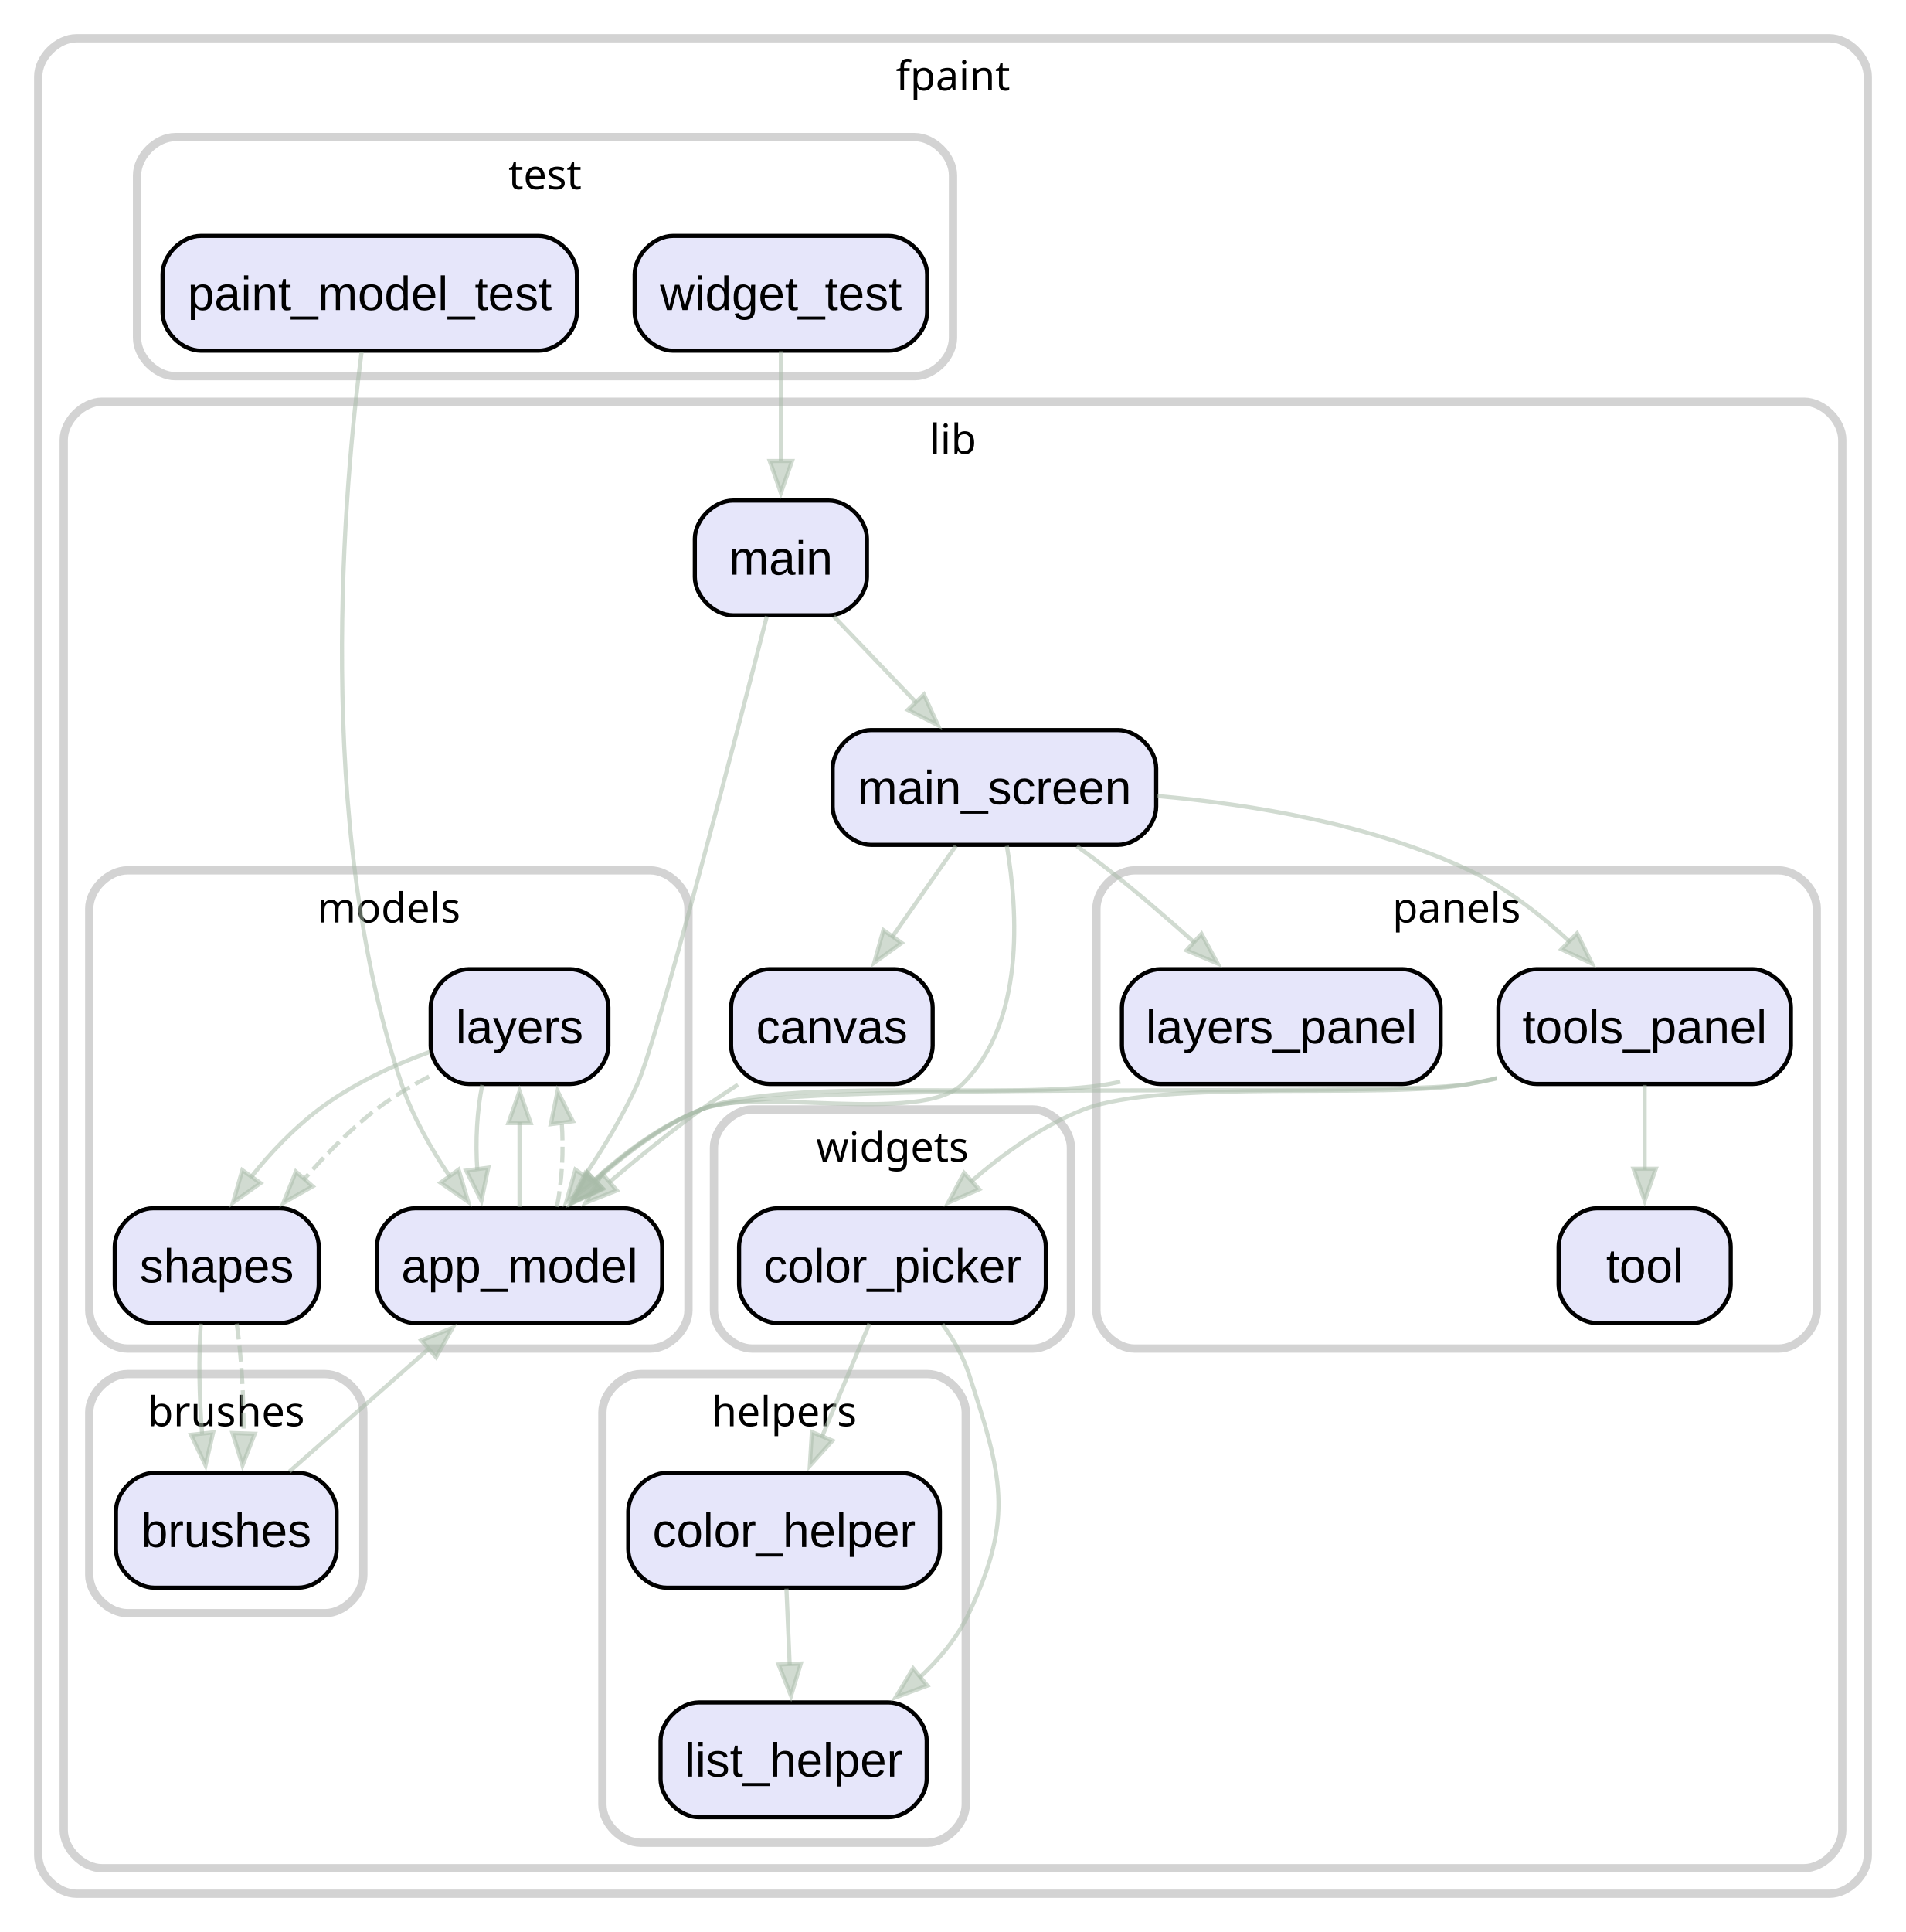
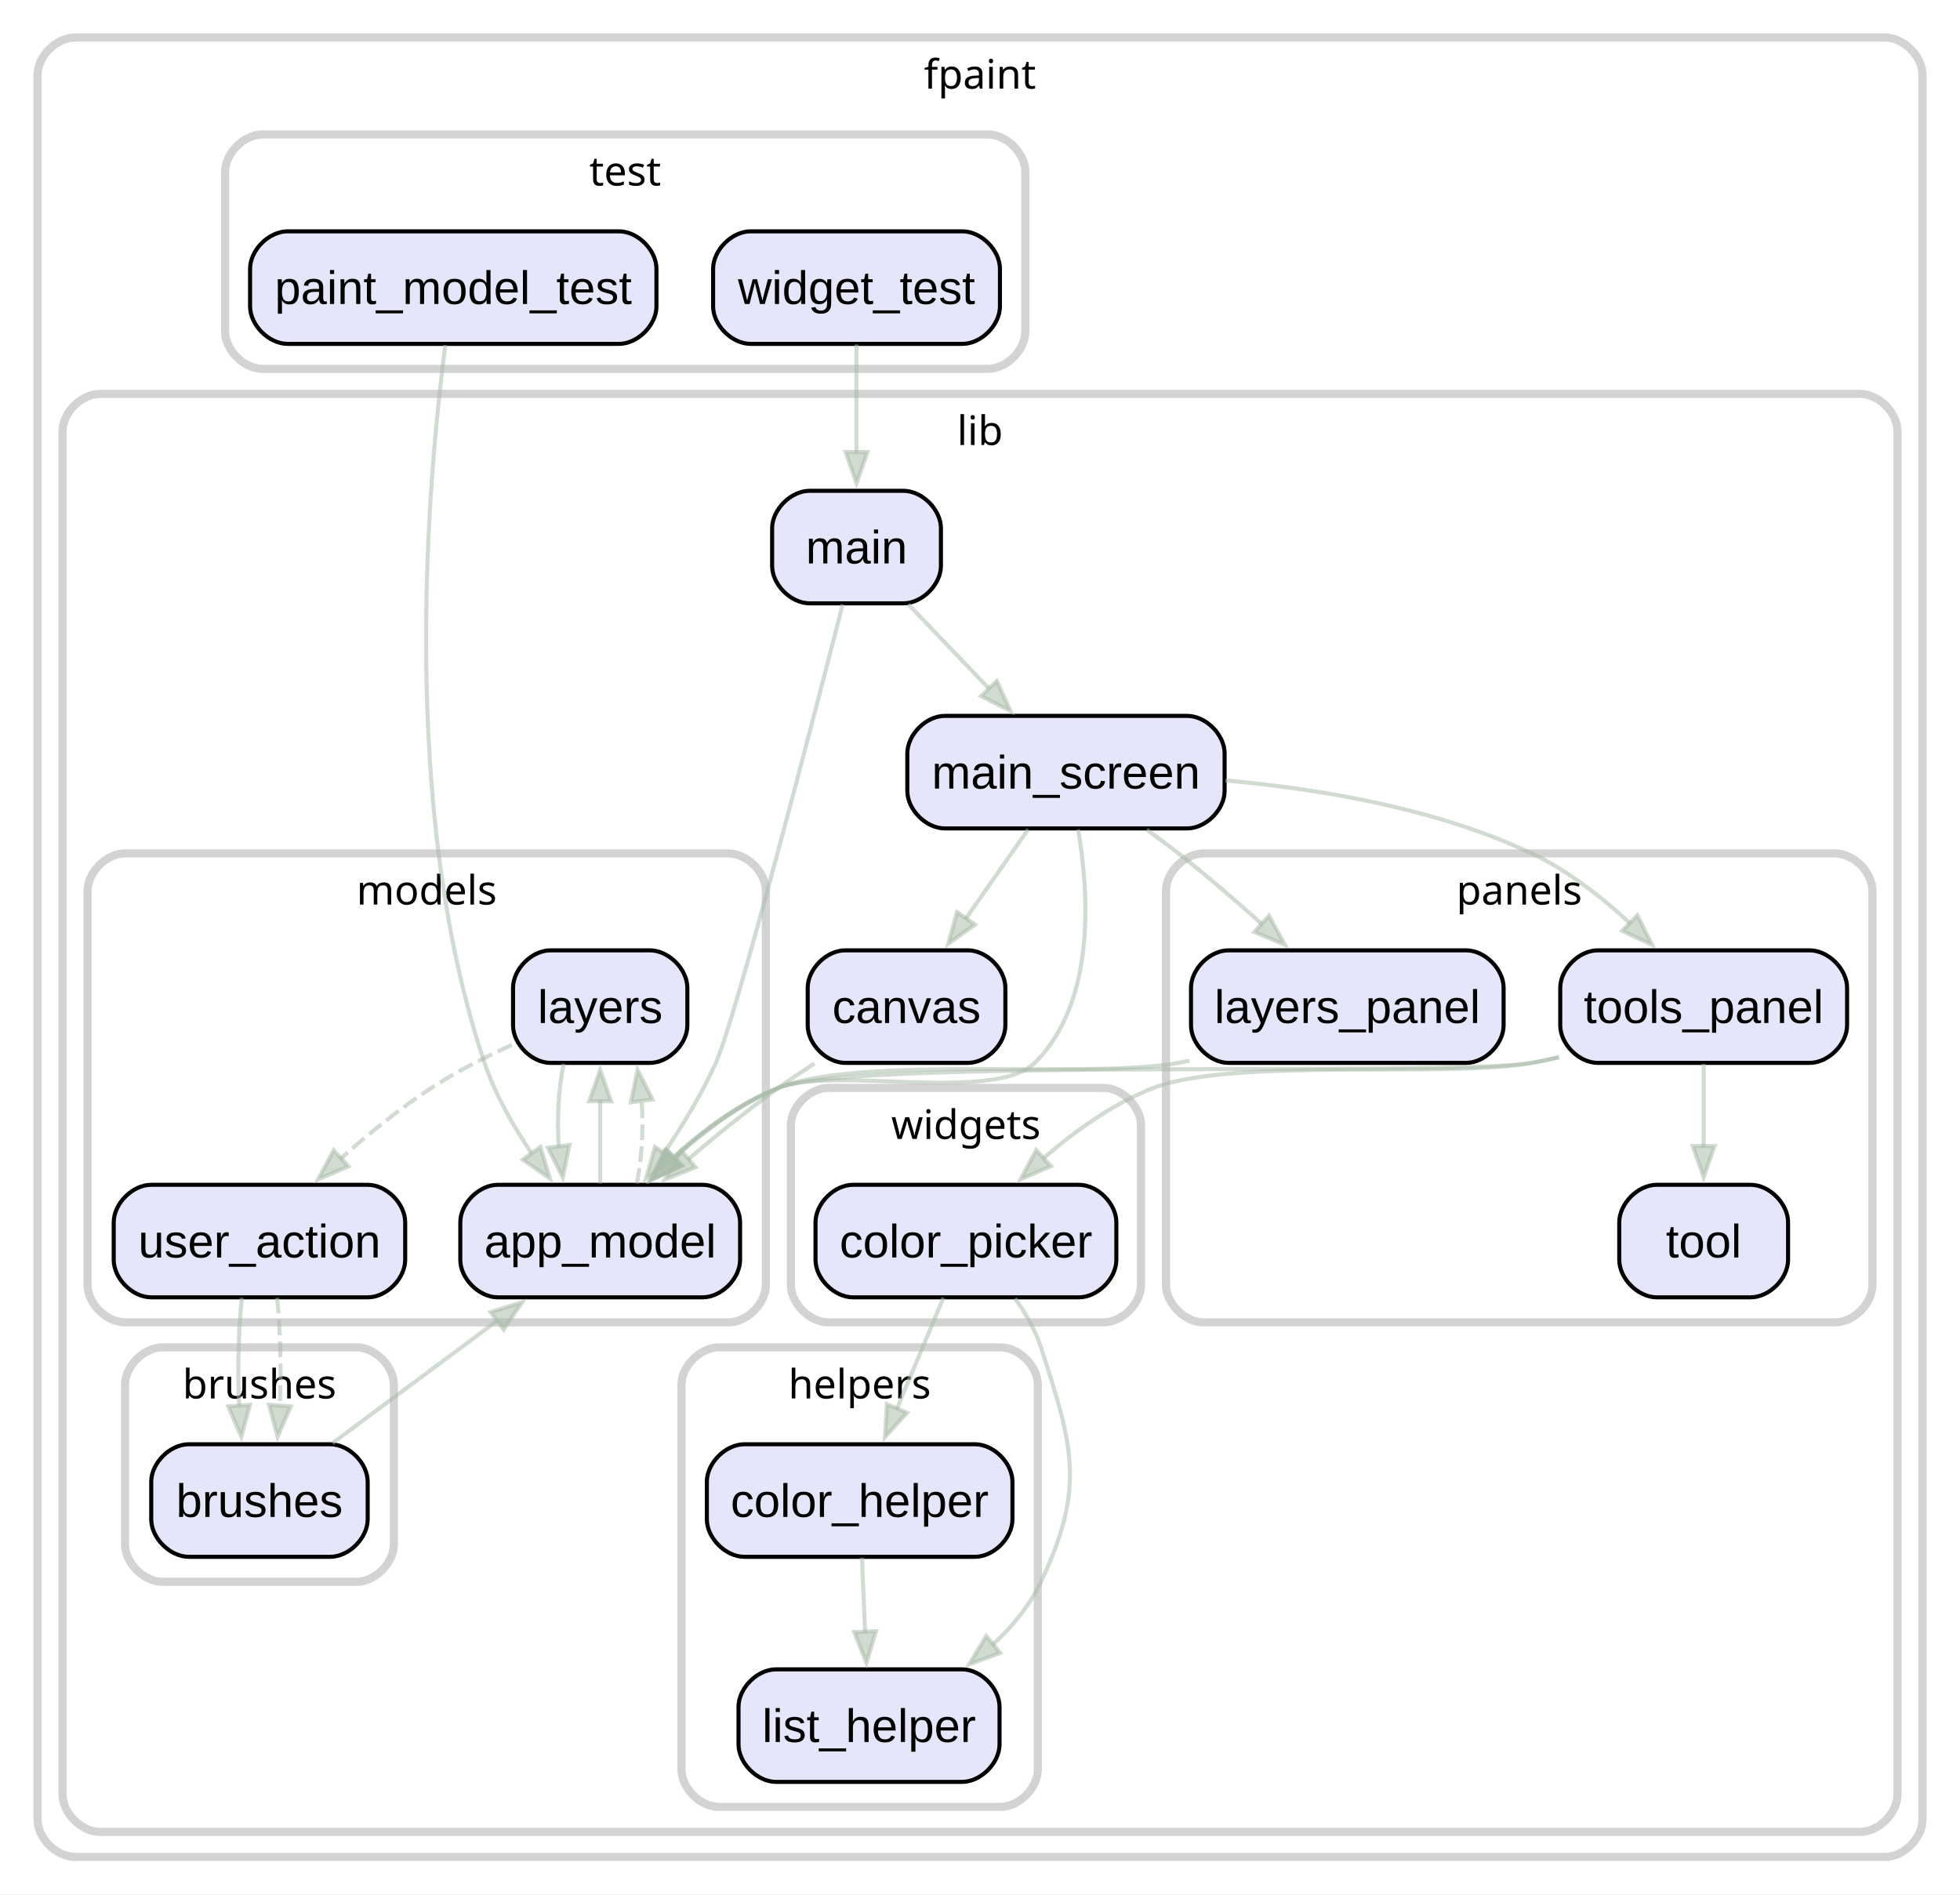
- <svg xmlns="http://www.w3.org/2000/svg" width="598pt" height="606pt" viewBox="0.00 0.00 598.00 606.00">
+ <svg xmlns="http://www.w3.org/2000/svg" width="627pt" height="606pt" viewBox="0.00 0.00 627.00 606.00">
  <g id="graph0" class="graph" transform="scale(1 1) rotate(0) translate(4 602)">
-     <polygon fill="white" stroke="none" points="-4,4 -4,-602 594,-602 594,4 -4,4" />
+     <polygon fill="white" stroke="none" points="-4,4 -4,-602 623,-602 623,4 -4,4" />
    <g id="clust1" class="cluster">
-       <path fill="none" stroke="lightgray" stroke-width="2.6" d="M20,-8C20,-8 570,-8 570,-8 576,-8 582,-14 582,-20 582,-20 582,-578 582,-578 582,-584 576,-590 570,-590 570,-590 20,-590 20,-590 14,-590 8,-584 8,-578 8,-578 8,-20 8,-20 8,-14 14,-8 20,-8" />
-       <text text-anchor="middle" x="295" y="-573.65" font-family="Arial Black" font-size="13.00">fpaint</text>
+       <path fill="none" stroke="lightgray" stroke-width="2.6" d="M20,-8C20,-8 599,-8 599,-8 605,-8 611,-14 611,-20 611,-20 611,-578 611,-578 611,-584 605,-590 599,-590 599,-590 20,-590 20,-590 14,-590 8,-584 8,-578 8,-578 8,-20 8,-20 8,-14 14,-8 20,-8" />
+       <text text-anchor="middle" x="309.5" y="-573.65" font-family="Arial Black" font-size="13.00">fpaint</text>
    </g>
    <g id="clust2" class="cluster">
-       <path fill="none" stroke="lightgray" stroke-width="2.6" d="M51,-484C51,-484 283,-484 283,-484 289,-484 295,-490 295,-496 295,-496 295,-547 295,-547 295,-553 289,-559 283,-559 283,-559 51,-559 51,-559 45,-559 39,-553 39,-547 39,-547 39,-496 39,-496 39,-490 45,-484 51,-484" />
-       <text text-anchor="middle" x="167" y="-542.65" font-family="Arial Black" font-size="13.00">test</text>
+       <path fill="none" stroke="lightgray" stroke-width="2.6" d="M80,-484C80,-484 312,-484 312,-484 318,-484 324,-490 324,-496 324,-496 324,-547 324,-547 324,-553 318,-559 312,-559 312,-559 80,-559 80,-559 74,-559 68,-553 68,-547 68,-547 68,-496 68,-496 68,-490 74,-484 80,-484" />
+       <text text-anchor="middle" x="196" y="-542.65" font-family="Arial Black" font-size="13.00">test</text>
    </g>
    <g id="clust3" class="cluster">
-       <path fill="none" stroke="lightgray" stroke-width="2.6" d="M28,-16C28,-16 562,-16 562,-16 568,-16 574,-22 574,-28 574,-28 574,-464 574,-464 574,-470 568,-476 562,-476 562,-476 28,-476 28,-476 22,-476 16,-470 16,-464 16,-464 16,-28 16,-28 16,-22 22,-16 28,-16" />
-       <text text-anchor="middle" x="295" y="-459.65" font-family="Arial Black" font-size="13.00">lib</text>
+       <path fill="none" stroke="lightgray" stroke-width="2.6" d="M28,-16C28,-16 591,-16 591,-16 597,-16 603,-22 603,-28 603,-28 603,-464 603,-464 603,-470 597,-476 591,-476 591,-476 28,-476 28,-476 22,-476 16,-470 16,-464 16,-464 16,-28 16,-28 16,-22 22,-16 28,-16" />
+       <text text-anchor="middle" x="309.5" y="-459.65" font-family="Arial Black" font-size="13.00">lib</text>
    </g>
    <g id="clust4" class="cluster">
-       <path fill="none" stroke="lightgray" stroke-width="2.6" d="M36,-96C36,-96 98,-96 98,-96 104,-96 110,-102 110,-108 110,-108 110,-159 110,-159 110,-165 104,-171 98,-171 98,-171 36,-171 36,-171 30,-171 24,-165 24,-159 24,-159 24,-108 24,-108 24,-102 30,-96 36,-96" />
-       <text text-anchor="middle" x="67" y="-154.65" font-family="Arial Black" font-size="13.00">brushes</text>
+       <path fill="none" stroke="lightgray" stroke-width="2.6" d="M48,-96C48,-96 110,-96 110,-96 116,-96 122,-102 122,-108 122,-108 122,-159 122,-159 122,-165 116,-171 110,-171 110,-171 48,-171 48,-171 42,-171 36,-165 36,-159 36,-159 36,-108 36,-108 36,-102 42,-96 48,-96" />
+       <text text-anchor="middle" x="79" y="-154.65" font-family="Arial Black" font-size="13.00">brushes</text>
    </g>
    <g id="clust5" class="cluster">
-       <path fill="none" stroke="lightgray" stroke-width="2.6" d="M352,-179C352,-179 554,-179 554,-179 560,-179 566,-185 566,-191 566,-191 566,-317 566,-317 566,-323 560,-329 554,-329 554,-329 352,-329 352,-329 346,-329 340,-323 340,-317 340,-317 340,-191 340,-191 340,-185 346,-179 352,-179" />
-       <text text-anchor="middle" x="453" y="-312.65" font-family="Arial Black" font-size="13.00">panels</text>
+       <path fill="none" stroke="lightgray" stroke-width="2.6" d="M381,-179C381,-179 583,-179 583,-179 589,-179 595,-185 595,-191 595,-191 595,-317 595,-317 595,-323 589,-329 583,-329 583,-329 381,-329 381,-329 375,-329 369,-323 369,-317 369,-317 369,-191 369,-191 369,-185 375,-179 381,-179" />
+       <text text-anchor="middle" x="482" y="-312.65" font-family="Arial Black" font-size="13.00">panels</text>
    </g>
    <g id="clust6" class="cluster">
-       <path fill="none" stroke="lightgray" stroke-width="2.6" d="M36,-179C36,-179 200,-179 200,-179 206,-179 212,-185 212,-191 212,-191 212,-317 212,-317 212,-323 206,-329 200,-329 200,-329 36,-329 36,-329 30,-329 24,-323 24,-317 24,-317 24,-191 24,-191 24,-185 30,-179 36,-179" />
-       <text text-anchor="middle" x="118" y="-312.65" font-family="Arial Black" font-size="13.00">models</text>
+       <path fill="none" stroke="lightgray" stroke-width="2.6" d="M36,-179C36,-179 229,-179 229,-179 235,-179 241,-185 241,-191 241,-191 241,-317 241,-317 241,-323 235,-329 229,-329 229,-329 36,-329 36,-329 30,-329 24,-323 24,-317 24,-317 24,-191 24,-191 24,-185 30,-179 36,-179" />
+       <text text-anchor="middle" x="132.5" y="-312.65" font-family="Arial Black" font-size="13.00">models</text>
    </g>
    <g id="clust7" class="cluster">
-       <path fill="none" stroke="lightgray" stroke-width="2.6" d="M197,-24C197,-24 287,-24 287,-24 293,-24 299,-30 299,-36 299,-36 299,-159 299,-159 299,-165 293,-171 287,-171 287,-171 197,-171 197,-171 191,-171 185,-165 185,-159 185,-159 185,-36 185,-36 185,-30 191,-24 197,-24" />
-       <text text-anchor="middle" x="242" y="-154.65" font-family="Arial Black" font-size="13.00">helpers</text>
+       <path fill="none" stroke="lightgray" stroke-width="2.6" d="M226,-24C226,-24 316,-24 316,-24 322,-24 328,-30 328,-36 328,-36 328,-159 328,-159 328,-165 322,-171 316,-171 316,-171 226,-171 226,-171 220,-171 214,-165 214,-159 214,-159 214,-36 214,-36 214,-30 220,-24 226,-24" />
+       <text text-anchor="middle" x="271" y="-154.65" font-family="Arial Black" font-size="13.00">helpers</text>
    </g>
    <g id="clust8" class="cluster">
-       <path fill="none" stroke="lightgray" stroke-width="2.6" d="M232,-179C232,-179 320,-179 320,-179 326,-179 332,-185 332,-191 332,-191 332,-242 332,-242 332,-248 326,-254 320,-254 320,-254 232,-254 232,-254 226,-254 220,-248 220,-242 220,-242 220,-191 220,-191 220,-185 226,-179 232,-179" />
-       <text text-anchor="middle" x="276" y="-237.65" font-family="Arial Black" font-size="13.00">widgets</text>
+       <path fill="none" stroke="lightgray" stroke-width="2.6" d="M261,-179C261,-179 349,-179 349,-179 355,-179 361,-185 361,-191 361,-191 361,-242 361,-242 361,-248 355,-254 349,-254 349,-254 261,-254 261,-254 255,-254 249,-248 249,-242 249,-242 249,-191 249,-191 249,-185 255,-179 261,-179" />
+       <text text-anchor="middle" x="305" y="-237.65" font-family="Arial Black" font-size="13.00">widgets</text>
    </g>
    <g id="node1" class="node">
-       <path fill="Lavender" stroke="black" stroke-width="1.3" d="M165,-528C165,-528 59,-528 59,-528 53,-528 47,-522 47,-516 47,-516 47,-504 47,-504 47,-498 53,-492 59,-492 59,-492 165,-492 165,-492 171,-492 177,-498 177,-504 177,-504 177,-516 177,-516 177,-522 171,-528 165,-528" />
-       <text text-anchor="middle" x="112" y="-504.75" font-family="Arial" font-size="15.00">paint_model_test</text>
+       <path fill="Lavender" stroke="black" stroke-width="1.3" d="M194,-528C194,-528 88,-528 88,-528 82,-528 76,-522 76,-516 76,-516 76,-504 76,-504 76,-498 82,-492 88,-492 88,-492 194,-492 194,-492 200,-492 206,-498 206,-504 206,-504 206,-516 206,-516 206,-522 200,-528 194,-528" />
+       <text text-anchor="middle" x="141" y="-504.75" font-family="Arial" font-size="15.00">paint_model_test</text>
    </g>
    <g id="node9" class="node">
-       <path fill="Lavender" stroke="black" stroke-width="1.3" d="M191.75,-223C191.75,-223 126.25,-223 126.25,-223 120.25,-223 114.25,-217 114.25,-211 114.25,-211 114.25,-199 114.25,-199 114.25,-193 120.25,-187 126.25,-187 126.25,-187 191.75,-187 191.75,-187 197.75,-187 203.75,-193 203.75,-199 203.75,-199 203.75,-211 203.75,-211 203.75,-217 197.75,-223 191.75,-223" />
-       <text text-anchor="middle" x="159" y="-199.75" font-family="Arial" font-size="15.00">app_model</text>
+       <path fill="Lavender" stroke="black" stroke-width="1.3" d="M220.75,-223C220.75,-223 155.25,-223 155.25,-223 149.25,-223 143.25,-217 143.25,-211 143.25,-211 143.25,-199 143.25,-199 143.25,-193 149.25,-187 155.25,-187 155.25,-187 220.75,-187 220.75,-187 226.75,-187 232.75,-193 232.75,-199 232.75,-199 232.75,-211 232.75,-211 232.75,-217 226.75,-223 220.75,-223" />
+       <text text-anchor="middle" x="188" y="-199.75" font-family="Arial" font-size="15.00">app_model</text>
    </g>
    <g id="edge1" class="edge">
-       <path fill="none" stroke="#aabbaa" stroke-width="1.3" stroke-opacity="0.533" d="M109.45,-491.63C104.09,-450.44 94.3,-344.15 122,-262 125.43,-251.84 131.17,-241.75 137.12,-232.99" />
-       <polygon fill="#aabbaa" fill-opacity="0.533" stroke="#aabbaa" stroke-width="1.3" stroke-opacity="0.533" points="139.88,-235.14 142.92,-224.99 134.22,-231.03 139.88,-235.14" />
+       <path fill="none" stroke="#aabbaa" stroke-width="1.3" stroke-opacity="0.533" d="M138.45,-491.63C133.09,-450.44 123.3,-344.15 151,-262 154.43,-251.84 160.17,-241.75 166.12,-232.99" />
+       <polygon fill="#aabbaa" fill-opacity="0.533" stroke="#aabbaa" stroke-width="1.3" stroke-opacity="0.533" points="168.88,-235.14 171.92,-224.99 163.22,-231.03 168.88,-235.14" />
    </g>
    <g id="node2" class="node">
-       <path fill="Lavender" stroke="black" stroke-width="1.3" d="M274.88,-528C274.88,-528 207.12,-528 207.12,-528 201.12,-528 195.12,-522 195.12,-516 195.12,-516 195.12,-504 195.12,-504 195.12,-498 201.12,-492 207.12,-492 207.12,-492 274.88,-492 274.88,-492 280.88,-492 286.88,-498 286.88,-504 286.88,-504 286.88,-516 286.88,-516 286.88,-522 280.88,-528 274.88,-528" />
-       <text text-anchor="middle" x="241" y="-504.75" font-family="Arial" font-size="15.00">widget_test</text>
+       <path fill="Lavender" stroke="black" stroke-width="1.3" d="M303.88,-528C303.88,-528 236.12,-528 236.12,-528 230.12,-528 224.12,-522 224.12,-516 224.12,-516 224.12,-504 224.12,-504 224.12,-498 230.12,-492 236.12,-492 236.12,-492 303.88,-492 303.88,-492 309.88,-492 315.88,-498 315.88,-504 315.88,-504 315.88,-516 315.88,-516 315.88,-522 309.88,-528 303.88,-528" />
+       <text text-anchor="middle" x="270" y="-504.75" font-family="Arial" font-size="15.00">widget_test</text>
    </g>
    <g id="node10" class="node">
-       <path fill="Lavender" stroke="black" stroke-width="1.3" d="M256,-445C256,-445 226,-445 226,-445 220,-445 214,-439 214,-433 214,-433 214,-421 214,-421 214,-415 220,-409 226,-409 226,-409 256,-409 256,-409 262,-409 268,-415 268,-421 268,-421 268,-433 268,-433 268,-439 262,-445 256,-445" />
-       <text text-anchor="middle" x="241" y="-421.75" font-family="Arial" font-size="15.00">main</text>
+       <path fill="Lavender" stroke="black" stroke-width="1.3" d="M285,-445C285,-445 255,-445 255,-445 249,-445 243,-439 243,-433 243,-433 243,-421 243,-421 243,-415 249,-409 255,-409 255,-409 285,-409 285,-409 291,-409 297,-415 297,-421 297,-421 297,-433 297,-433 297,-439 291,-445 285,-445" />
+       <text text-anchor="middle" x="270" y="-421.75" font-family="Arial" font-size="15.00">main</text>
    </g>
    <g id="edge2" class="edge">
-       <path fill="none" stroke="#aabbaa" stroke-width="1.3" stroke-opacity="0.533" d="M241,-491.82C241,-481.8 241,-468.88 241,-457.29" />
-       <polygon fill="#aabbaa" fill-opacity="0.533" stroke="#aabbaa" stroke-width="1.3" stroke-opacity="0.533" points="244.5,-457.4 241,-447.4 237.5,-457.4 244.5,-457.4" />
+       <path fill="none" stroke="#aabbaa" stroke-width="1.3" stroke-opacity="0.533" d="M270,-491.82C270,-481.8 270,-468.88 270,-457.29" />
+       <polygon fill="#aabbaa" fill-opacity="0.533" stroke="#aabbaa" stroke-width="1.3" stroke-opacity="0.533" points="273.5,-457.4 270,-447.4 266.5,-457.4 273.5,-457.4" />
    </g>
    <g id="node3" class="node">
-       <path fill="Lavender" stroke="black" stroke-width="1.3" d="M89.62,-140C89.62,-140 44.38,-140 44.38,-140 38.38,-140 32.38,-134 32.38,-128 32.38,-128 32.38,-116 32.38,-116 32.38,-110 38.38,-104 44.38,-104 44.38,-104 89.62,-104 89.62,-104 95.62,-104 101.62,-110 101.62,-116 101.62,-116 101.62,-128 101.62,-128 101.62,-134 95.62,-140 89.62,-140" />
-       <text text-anchor="middle" x="67" y="-116.75" font-family="Arial" font-size="15.00">brushes</text>
+       <path fill="Lavender" stroke="black" stroke-width="1.3" d="M101.62,-140C101.62,-140 56.38,-140 56.38,-140 50.38,-140 44.38,-134 44.38,-128 44.38,-128 44.38,-116 44.38,-116 44.38,-110 50.38,-104 56.38,-104 56.38,-104 101.62,-104 101.62,-104 107.62,-104 113.62,-110 113.62,-116 113.62,-116 113.62,-128 113.62,-128 113.62,-134 107.62,-140 101.62,-140" />
+       <text text-anchor="middle" x="79" y="-116.75" font-family="Arial" font-size="15.00">brushes</text>
    </g>
    <g id="edge3" class="edge">
-       <path fill="none" stroke="#aabbaa" stroke-width="1.3" stroke-opacity="0.533" d="M86.8,-140.43C99.58,-151.69 116.41,-166.51 130.61,-179" />
-       <polygon fill="#aabbaa" fill-opacity="0.533" stroke="#aabbaa" stroke-width="1.3" stroke-opacity="0.533" points="128.19,-181.54 138.01,-185.52 132.82,-176.29 128.19,-181.54" />
+       <path fill="none" stroke="#aabbaa" stroke-width="1.3" stroke-opacity="0.533" d="M102.34,-140.35C117.71,-151.77 138.05,-166.88 155.05,-179.52" />
+       <polygon fill="#aabbaa" fill-opacity="0.533" stroke="#aabbaa" stroke-width="1.3" stroke-opacity="0.533" points="152.92,-182.29 163.04,-185.45 157.1,-176.68 152.92,-182.29" />
    </g>
    <g id="node4" class="node">
-       <path fill="Lavender" stroke="black" stroke-width="1.3" d="M545.88,-298C545.88,-298 478.12,-298 478.12,-298 472.12,-298 466.12,-292 466.12,-286 466.12,-286 466.12,-274 466.12,-274 466.12,-268 472.12,-262 478.12,-262 478.12,-262 545.88,-262 545.88,-262 551.88,-262 557.88,-268 557.88,-274 557.88,-274 557.88,-286 557.88,-286 557.88,-292 551.88,-298 545.88,-298" />
-       <text text-anchor="middle" x="512" y="-274.75" font-family="Arial" font-size="15.00">tools_panel</text>
+       <path fill="Lavender" stroke="black" stroke-width="1.3" d="M574.88,-298C574.88,-298 507.12,-298 507.12,-298 501.12,-298 495.12,-292 495.12,-286 495.12,-286 495.12,-274 495.12,-274 495.12,-268 501.12,-262 507.12,-262 507.12,-262 574.88,-262 574.88,-262 580.88,-262 586.88,-268 586.88,-274 586.88,-274 586.88,-286 586.88,-286 586.88,-292 580.88,-298 574.88,-298" />
+       <text text-anchor="middle" x="541" y="-274.75" font-family="Arial" font-size="15.00">tools_panel</text>
    </g>
    <g id="node6" class="node">
-       <path fill="Lavender" stroke="black" stroke-width="1.3" d="M527,-223C527,-223 497,-223 497,-223 491,-223 485,-217 485,-211 485,-211 485,-199 485,-199 485,-193 491,-187 497,-187 497,-187 527,-187 527,-187 533,-187 539,-193 539,-199 539,-199 539,-211 539,-211 539,-217 533,-223 527,-223" />
-       <text text-anchor="middle" x="512" y="-199.75" font-family="Arial" font-size="15.00">tool</text>
+       <path fill="Lavender" stroke="black" stroke-width="1.3" d="M556,-223C556,-223 526,-223 526,-223 520,-223 514,-217 514,-211 514,-211 514,-199 514,-199 514,-193 520,-187 526,-187 526,-187 556,-187 556,-187 562,-187 568,-193 568,-199 568,-199 568,-211 568,-211 568,-217 562,-223 556,-223" />
+       <text text-anchor="middle" x="541" y="-199.75" font-family="Arial" font-size="15.00">tool</text>
    </g>
    <g id="edge5" class="edge">
-       <path fill="none" stroke="#aabbaa" stroke-width="1.3" stroke-opacity="0.533" d="M512,-261.7C512,-253.76 512,-244.12 512,-235.11" />
-       <polygon fill="#aabbaa" fill-opacity="0.533" stroke="#aabbaa" stroke-width="1.3" stroke-opacity="0.533" points="515.5,-235.4 512,-225.4 508.5,-235.4 515.5,-235.4" />
+       <path fill="none" stroke="#aabbaa" stroke-width="1.3" stroke-opacity="0.533" d="M541,-261.7C541,-253.76 541,-244.12 541,-235.11" />
+       <polygon fill="#aabbaa" fill-opacity="0.533" stroke="#aabbaa" stroke-width="1.3" stroke-opacity="0.533" points="544.5,-235.4 541,-225.4 537.5,-235.4 544.5,-235.4" />
    </g>
    <g id="edge4" class="edge">
-       <path fill="none" stroke="#aabbaa" stroke-width="1.3" stroke-opacity="0.533" d="M465.7,-263.74C462.77,-263.07 459.86,-262.48 457,-262 430.58,-257.56 241.01,-263.6 216,-254 203.37,-249.15 191.55,-240.25 181.98,-231.42" />
-       <polygon fill="#aabbaa" fill-opacity="0.533" stroke="#aabbaa" stroke-width="1.3" stroke-opacity="0.533" points="184.52,-229.02 174.94,-224.5 179.61,-234.01 184.52,-229.02" />
+       <path fill="none" stroke="#aabbaa" stroke-width="1.3" stroke-opacity="0.533" d="M494.7,-263.74C491.77,-263.07 488.86,-262.48 486,-262 459.58,-257.56 270.01,-263.6 245,-254 232.37,-249.15 220.55,-240.25 210.98,-231.42" />
+       <polygon fill="#aabbaa" fill-opacity="0.533" stroke="#aabbaa" stroke-width="1.3" stroke-opacity="0.533" points="213.52,-229.02 203.94,-224.5 208.61,-234.01 213.52,-229.02" />
    </g>
    <g id="node15" class="node">
-       <path fill="Lavender" stroke="black" stroke-width="1.3" d="M312.12,-223C312.12,-223 239.88,-223 239.88,-223 233.88,-223 227.88,-217 227.88,-211 227.88,-211 227.88,-199 227.88,-199 227.88,-193 233.88,-187 239.88,-187 239.88,-187 312.12,-187 312.12,-187 318.12,-187 324.12,-193 324.12,-199 324.12,-199 324.12,-211 324.12,-211 324.12,-217 318.12,-223 312.12,-223" />
-       <text text-anchor="middle" x="276" y="-199.75" font-family="Arial" font-size="15.00">color_picker</text>
+       <path fill="Lavender" stroke="black" stroke-width="1.3" d="M341.12,-223C341.12,-223 268.88,-223 268.88,-223 262.88,-223 256.88,-217 256.88,-211 256.88,-211 256.88,-199 256.88,-199 256.88,-193 262.88,-187 268.88,-187 268.88,-187 341.12,-187 341.12,-187 347.12,-187 353.12,-193 353.12,-199 353.12,-199 353.12,-211 353.12,-211 353.12,-217 347.12,-223 341.12,-223" />
+       <text text-anchor="middle" x="305" y="-199.75" font-family="Arial" font-size="15.00">color_picker</text>
    </g>
    <g id="edge6" class="edge">
-       <path fill="none" stroke="#aabbaa" stroke-width="1.3" stroke-opacity="0.533" d="M465.68,-263.85C462.76,-263.15 459.85,-262.53 457,-262 430.5,-257.1 361.12,-263.75 336,-254 323.05,-248.97 310.71,-240.09 300.62,-231.33" />
-       <polygon fill="#aabbaa" fill-opacity="0.533" stroke="#aabbaa" stroke-width="1.3" stroke-opacity="0.533" points="303.22,-228.96 293.49,-224.76 298.47,-234.11 303.22,-228.96" />
+       <path fill="none" stroke="#aabbaa" stroke-width="1.3" stroke-opacity="0.533" d="M494.68,-263.85C491.76,-263.15 488.85,-262.53 486,-262 459.5,-257.1 390.12,-263.75 365,-254 352.05,-248.97 339.71,-240.09 329.62,-231.33" />
+       <polygon fill="#aabbaa" fill-opacity="0.533" stroke="#aabbaa" stroke-width="1.3" stroke-opacity="0.533" points="332.22,-228.96 322.49,-224.76 327.47,-234.11 332.22,-228.96" />
    </g>
    <g id="node5" class="node">
-       <path fill="Lavender" stroke="black" stroke-width="1.3" d="M436,-298C436,-298 360,-298 360,-298 354,-298 348,-292 348,-286 348,-286 348,-274 348,-274 348,-268 354,-262 360,-262 360,-262 436,-262 436,-262 442,-262 448,-268 448,-274 448,-274 448,-286 448,-286 448,-292 442,-298 436,-298" />
-       <text text-anchor="middle" x="398" y="-274.75" font-family="Arial" font-size="15.00">layers_panel</text>
+       <path fill="Lavender" stroke="black" stroke-width="1.3" d="M465,-298C465,-298 389,-298 389,-298 383,-298 377,-292 377,-286 377,-286 377,-274 377,-274 377,-268 383,-262 389,-262 389,-262 465,-262 465,-262 471,-262 477,-268 477,-274 477,-274 477,-286 477,-286 477,-292 471,-298 465,-298" />
+       <text text-anchor="middle" x="427" y="-274.75" font-family="Arial" font-size="15.00">layers_panel</text>
    </g>
    <g id="edge7" class="edge">
-       <path fill="none" stroke="#aabbaa" stroke-width="1.3" stroke-opacity="0.533" d="M347.51,-262.7C346.33,-262.45 345.16,-262.22 344,-262 315.98,-256.79 242.45,-264.6 216,-254 203.62,-249.04 191.97,-240.29 182.47,-231.61" />
-       <polygon fill="#aabbaa" fill-opacity="0.533" stroke="#aabbaa" stroke-width="1.3" stroke-opacity="0.533" points="185.09,-229.27 175.48,-224.81 180.2,-234.29 185.09,-229.27" />
+       <path fill="none" stroke="#aabbaa" stroke-width="1.3" stroke-opacity="0.533" d="M376.51,-262.7C375.33,-262.45 374.16,-262.22 373,-262 344.98,-256.79 271.45,-264.6 245,-254 232.62,-249.04 220.97,-240.29 211.47,-231.61" />
+       <polygon fill="#aabbaa" fill-opacity="0.533" stroke="#aabbaa" stroke-width="1.3" stroke-opacity="0.533" points="214.09,-229.27 204.48,-224.81 209.2,-234.29 214.09,-229.27" />
    </g>
    <g id="node7" class="node">
-       <path fill="Lavender" stroke="black" stroke-width="1.3" d="M174.88,-298C174.88,-298 143.12,-298 143.12,-298 137.12,-298 131.12,-292 131.12,-286 131.12,-286 131.12,-274 131.12,-274 131.12,-268 137.12,-262 143.12,-262 143.12,-262 174.88,-262 174.88,-262 180.88,-262 186.88,-268 186.88,-274 186.88,-274 186.88,-286 186.88,-286 186.88,-292 180.88,-298 174.88,-298" />
-       <text text-anchor="middle" x="159" y="-274.75" font-family="Arial" font-size="15.00">layers</text>
+       <path fill="Lavender" stroke="black" stroke-width="1.3" d="M203.88,-298C203.88,-298 172.12,-298 172.12,-298 166.12,-298 160.12,-292 160.12,-286 160.12,-286 160.12,-274 160.12,-274 160.12,-268 166.12,-262 172.12,-262 172.12,-262 203.88,-262 203.88,-262 209.88,-262 215.88,-268 215.88,-274 215.88,-274 215.88,-286 215.88,-286 215.88,-292 209.88,-298 203.88,-298" />
+       <text text-anchor="middle" x="188" y="-274.75" font-family="Arial" font-size="15.00">layers</text>
    </g>
    <g id="node8" class="node">
-       <path fill="Lavender" stroke="black" stroke-width="1.3" d="M84,-223C84,-223 44,-223 44,-223 38,-223 32,-217 32,-211 32,-211 32,-199 32,-199 32,-193 38,-187 44,-187 44,-187 84,-187 84,-187 90,-187 96,-193 96,-199 96,-199 96,-211 96,-211 96,-217 90,-223 84,-223" />
-       <text text-anchor="middle" x="64" y="-199.75" font-family="Arial" font-size="15.00">shapes</text>
+       <path fill="Lavender" stroke="black" stroke-width="1.3" d="M113.62,-223C113.62,-223 44.38,-223 44.38,-223 38.38,-223 32.38,-217 32.38,-211 32.38,-211 32.38,-199 32.38,-199 32.38,-193 38.38,-187 44.38,-187 44.38,-187 113.62,-187 113.62,-187 119.62,-187 125.62,-193 125.62,-199 125.62,-199 125.62,-211 125.62,-211 125.62,-217 119.62,-223 113.62,-223" />
+       <text text-anchor="middle" x="79" y="-199.75" font-family="Arial" font-size="15.00">user_action</text>
    </g>
    <g id="edge9" class="edge">
-       <path fill="none" stroke="#aabbaa" stroke-width="1.3" stroke-opacity="0.533" d="M130.9,-272.09C119.2,-267.85 106.21,-261.74 96,-254 88.11,-248.01 80.68,-240.27 74.76,-232.76" />
-       <polygon fill="#aabbaa" fill-opacity="0.533" stroke="#aabbaa" stroke-width="1.3" stroke-opacity="0.533" points="77.74,-230.9 69.09,-224.79 72.03,-234.96 77.74,-230.9" />
+       <path fill="none" stroke="#aabbaa" stroke-width="1.3" stroke-dasharray="5,2" stroke-opacity="0.533" d="M159.73,-267.74C151.19,-263.86 141.97,-259.17 134,-254 123.9,-247.45 113.72,-239.15 104.91,-231.3" />
+       <polygon fill="#aabbaa" fill-opacity="0.533" stroke="#aabbaa" stroke-width="1.3" stroke-opacity="0.533" points="107.47,-228.9 97.74,-224.71 102.74,-234.05 107.47,-228.9" />
+     </g>
+     <g id="edge8" class="edge">
+       <path fill="none" stroke="#aabbaa" stroke-width="1.3" stroke-opacity="0.533" d="M176.32,-261.7C174.66,-253.76 174.13,-244.12 174.75,-235.11" />
+       <polygon fill="#aabbaa" fill-opacity="0.533" stroke="#aabbaa" stroke-width="1.3" stroke-opacity="0.533" points="178.19,-235.75 176.04,-225.38 171.25,-234.83 178.19,-235.75" />
    </g>
    <g id="edge10" class="edge">
-       <path fill="none" stroke="#aabbaa" stroke-width="1.3" stroke-dasharray="5,2" stroke-opacity="0.533" d="M130.63,-264.36C124.9,-261.33 119.1,-257.87 114,-254 105.84,-247.81 98.17,-239.75 91.29,-232" />
-       <polygon fill="#aabbaa" fill-opacity="0.533" stroke="#aabbaa" stroke-width="1.3" stroke-opacity="0.533" points="94.1,-229.89 84.88,-224.66 88.83,-234.5 94.1,-229.89" />
-     </g>
-     <g id="edge8" class="edge">
-       <path fill="none" stroke="#aabbaa" stroke-width="1.3" stroke-opacity="0.533" d="M147.32,-261.7C145.66,-253.76 145.13,-244.12 145.75,-235.11" />
-       <polygon fill="#aabbaa" fill-opacity="0.533" stroke="#aabbaa" stroke-width="1.3" stroke-opacity="0.533" points="149.19,-235.75 147.04,-225.38 142.25,-234.83 149.19,-235.75" />
+       <path fill="none" stroke="#aabbaa" stroke-width="1.3" stroke-opacity="0.533" d="M73.36,-186.82C72.28,-176.8 71.99,-163.88 72.49,-152.29" />
+       <polygon fill="#aabbaa" fill-opacity="0.533" stroke="#aabbaa" stroke-width="1.3" stroke-opacity="0.533" points="75.97,-152.62 73.2,-142.4 68.99,-152.12 75.97,-152.62" />
    </g>
    <g id="edge11" class="edge">
-       <path fill="none" stroke="#aabbaa" stroke-width="1.3" stroke-opacity="0.533" d="M59,-186.82C58.29,-176.8 58.47,-163.88 59.4,-152.29" />
-       <polygon fill="#aabbaa" fill-opacity="0.533" stroke="#aabbaa" stroke-width="1.3" stroke-opacity="0.533" points="62.88,-152.71 60.48,-142.39 55.92,-151.95 62.88,-152.71" />
+       <path fill="none" stroke="#aabbaa" stroke-width="1.3" stroke-dasharray="5,2" stroke-opacity="0.533" d="M84.64,-186.82C85.72,-176.8 86.01,-163.88 85.51,-152.29" />
+       <polygon fill="#aabbaa" fill-opacity="0.533" stroke="#aabbaa" stroke-width="1.3" stroke-opacity="0.533" points="89.01,-152.12 84.8,-142.4 82.03,-152.62 89.01,-152.12" />
    </g>
    <g id="edge12" class="edge">
-       <path fill="none" stroke="#aabbaa" stroke-width="1.3" stroke-dasharray="5,2" stroke-opacity="0.533" d="M70.27,-186.82C71.73,-176.8 72.5,-163.88 72.43,-152.29" />
-       <polygon fill="#aabbaa" fill-opacity="0.533" stroke="#aabbaa" stroke-width="1.3" stroke-opacity="0.533" points="75.93,-152.27 72.09,-142.4 68.94,-152.51 75.93,-152.27" />
+       <path fill="none" stroke="#aabbaa" stroke-width="1.3" stroke-opacity="0.533" d="M188,-223.43C188,-231.39 188,-241.03 188,-250.04" />
+       <polygon fill="#aabbaa" fill-opacity="0.533" stroke="#aabbaa" stroke-width="1.3" stroke-opacity="0.533" points="184.5,-249.73 188,-259.73 191.5,-249.73 184.5,-249.73" />
    </g>
    <g id="edge13" class="edge">
-       <path fill="none" stroke="#aabbaa" stroke-width="1.3" stroke-opacity="0.533" d="M159,-223.43C159,-231.39 159,-241.03 159,-250.04" />
-       <polygon fill="#aabbaa" fill-opacity="0.533" stroke="#aabbaa" stroke-width="1.3" stroke-opacity="0.533" points="155.5,-249.73 159,-259.73 162.5,-249.73 155.5,-249.73" />
+       <path fill="none" stroke="#aabbaa" stroke-width="1.3" stroke-dasharray="5,2" stroke-opacity="0.533" d="M199.71,-223.43C201.36,-231.39 201.87,-241.03 201.24,-250.04" />
+       <polygon fill="#aabbaa" fill-opacity="0.533" stroke="#aabbaa" stroke-width="1.3" stroke-opacity="0.533" points="197.8,-249.37 199.94,-259.75 204.74,-250.3 197.8,-249.37" />
+     </g>
+     <g id="edge15" class="edge">
+       <path fill="none" stroke="#aabbaa" stroke-width="1.3" stroke-opacity="0.533" d="M265.59,-408.71C255.5,-369.37 231.14,-275.54 225,-262 220.5,-252.08 214.36,-241.95 208.37,-233.07" />
+       <polygon fill="#aabbaa" fill-opacity="0.533" stroke="#aabbaa" stroke-width="1.3" stroke-opacity="0.533" points="211.26,-231.1 202.65,-224.93 205.53,-235.12 211.26,-231.1" />
+     </g>
+     <g id="node12" class="node">
+       <path fill="Lavender" stroke="black" stroke-width="1.3" d="M375.75,-373C375.75,-373 298.25,-373 298.25,-373 292.25,-373 286.25,-367 286.25,-361 286.25,-361 286.25,-349 286.25,-349 286.25,-343 292.25,-337 298.25,-337 298.25,-337 375.75,-337 375.75,-337 381.75,-337 387.75,-343 387.75,-349 387.75,-349 387.75,-361 387.75,-361 387.75,-367 381.75,-373 375.75,-373" />
+       <text text-anchor="middle" x="337" y="-349.75" font-family="Arial" font-size="15.00">main_screen</text>
    </g>
    <g id="edge14" class="edge">
-       <path fill="none" stroke="#aabbaa" stroke-width="1.3" stroke-dasharray="5,2" stroke-opacity="0.533" d="M170.71,-223.43C172.36,-231.39 172.87,-241.03 172.24,-250.04" />
-       <polygon fill="#aabbaa" fill-opacity="0.533" stroke="#aabbaa" stroke-width="1.3" stroke-opacity="0.533" points="168.8,-249.37 170.94,-259.75 175.74,-250.3 168.8,-249.37" />
+       <path fill="none" stroke="#aabbaa" stroke-width="1.3" stroke-opacity="0.533" d="M286.56,-408.7C294.35,-400.56 303.8,-390.69 312.4,-381.7" />
+       <polygon fill="#aabbaa" fill-opacity="0.533" stroke="#aabbaa" stroke-width="1.3" stroke-opacity="0.533" points="314.88,-384.17 319.27,-374.53 309.83,-379.33 314.88,-384.17" />
+     </g>
+     <g id="node11" class="node">
+       <path fill="Lavender" stroke="black" stroke-width="1.3" d="M305.62,-298C305.62,-298 266.38,-298 266.38,-298 260.38,-298 254.38,-292 254.38,-286 254.38,-286 254.38,-274 254.38,-274 254.38,-268 260.38,-262 266.38,-262 266.38,-262 305.62,-262 305.62,-262 311.62,-262 317.62,-268 317.62,-274 317.62,-274 317.62,-286 317.62,-286 317.62,-292 311.62,-298 305.62,-298" />
+       <text text-anchor="middle" x="286" y="-274.75" font-family="Arial" font-size="15.00">canvas</text>
    </g>
    <g id="edge16" class="edge">
-       <path fill="none" stroke="#aabbaa" stroke-width="1.3" stroke-opacity="0.533" d="M236.59,-408.71C226.5,-369.37 202.14,-275.54 196,-262 191.5,-252.08 185.36,-241.95 179.37,-233.07" />
-       <polygon fill="#aabbaa" fill-opacity="0.533" stroke="#aabbaa" stroke-width="1.3" stroke-opacity="0.533" points="182.26,-231.1 173.65,-224.93 176.53,-235.12 182.26,-231.1" />
+       <path fill="none" stroke="#aabbaa" stroke-width="1.3" stroke-opacity="0.533" d="M256.53,-261.78C252.59,-259.26 248.65,-256.63 245,-254 235.26,-246.99 225.09,-238.76 216.09,-231.11" />
+       <polygon fill="#aabbaa" fill-opacity="0.533" stroke="#aabbaa" stroke-width="1.3" stroke-opacity="0.533" points="218.53,-228.6 208.68,-224.71 213.96,-233.9 218.53,-228.6" />
    </g>
-     <g id="node12" class="node">
-       <path fill="Lavender" stroke="black" stroke-width="1.3" d="M346.75,-373C346.75,-373 269.25,-373 269.25,-373 263.25,-373 257.25,-367 257.25,-361 257.25,-361 257.25,-349 257.25,-349 257.25,-343 263.25,-337 269.25,-337 269.25,-337 346.75,-337 346.75,-337 352.75,-337 358.75,-343 358.75,-349 358.75,-349 358.75,-361 358.75,-361 358.75,-367 352.75,-373 346.75,-373" />
-       <text text-anchor="middle" x="308" y="-349.75" font-family="Arial" font-size="15.00">main_screen</text>
+     <g id="edge19" class="edge">
+       <path fill="none" stroke="#aabbaa" stroke-width="1.3" stroke-opacity="0.533" d="M388.04,-352.33C417.82,-349.7 455.41,-343.47 486,-329 497.51,-323.55 508.46,-314.99 517.52,-306.59" />
+       <polygon fill="#aabbaa" fill-opacity="0.533" stroke="#aabbaa" stroke-width="1.3" stroke-opacity="0.533" points="519.8,-309.25 524.49,-299.74 514.9,-304.25 519.8,-309.25" />
    </g>
-     <g id="edge15" class="edge">
-       <path fill="none" stroke="#aabbaa" stroke-width="1.3" stroke-opacity="0.533" d="M257.56,-408.7C265.35,-400.56 274.8,-390.69 283.4,-381.7" />
-       <polygon fill="#aabbaa" fill-opacity="0.533" stroke="#aabbaa" stroke-width="1.3" stroke-opacity="0.533" points="285.88,-384.17 290.27,-374.53 280.83,-379.33 285.88,-384.17" />
+     <g id="edge18" class="edge">
+       <path fill="none" stroke="#aabbaa" stroke-width="1.3" stroke-opacity="0.533" d="M362.84,-336.61C366.3,-334.12 369.77,-331.54 373,-329 381.98,-321.94 391.4,-313.82 399.81,-306.3" />
+       <polygon fill="#aabbaa" fill-opacity="0.533" stroke="#aabbaa" stroke-width="1.3" stroke-opacity="0.533" points="401.96,-309.08 407.02,-299.77 397.26,-303.89 401.96,-309.08" />
    </g>
-     <g id="node11" class="node">
-       <path fill="Lavender" stroke="black" stroke-width="1.3" d="M276.62,-298C276.62,-298 237.38,-298 237.38,-298 231.38,-298 225.38,-292 225.38,-286 225.38,-286 225.38,-274 225.38,-274 225.38,-268 231.38,-262 237.38,-262 237.38,-262 276.62,-262 276.62,-262 282.62,-262 288.62,-268 288.62,-274 288.62,-274 288.62,-286 288.62,-286 288.62,-292 282.62,-298 276.62,-298" />
-       <text text-anchor="middle" x="257" y="-274.75" font-family="Arial" font-size="15.00">canvas</text>
+     <g id="edge20" class="edge">
+       <path fill="none" stroke="#aabbaa" stroke-width="1.3" stroke-opacity="0.533" d="M340.89,-336.7C344.43,-315.88 346.53,-281.32 327,-262 313.98,-249.13 261.87,-261.11 245,-254 232.71,-248.83 221.08,-240.04 211.57,-231.38" />
+       <polygon fill="#aabbaa" fill-opacity="0.533" stroke="#aabbaa" stroke-width="1.3" stroke-opacity="0.533" points="214.18,-229.05 204.56,-224.62 209.32,-234.08 214.18,-229.05" />
    </g>
    <g id="edge17" class="edge">
-       <path fill="none" stroke="#aabbaa" stroke-width="1.3" stroke-opacity="0.533" d="M227.53,-261.78C223.59,-259.26 219.65,-256.63 216,-254 206.26,-246.99 196.09,-238.76 187.09,-231.11" />
-       <polygon fill="#aabbaa" fill-opacity="0.533" stroke="#aabbaa" stroke-width="1.3" stroke-opacity="0.533" points="189.53,-228.6 179.68,-224.71 184.96,-233.9 189.53,-228.6" />
+       <path fill="none" stroke="#aabbaa" stroke-width="1.3" stroke-opacity="0.533" d="M324.91,-336.7C318.92,-328.13 311.55,-317.58 304.84,-307.97" />
+       <polygon fill="#aabbaa" fill-opacity="0.533" stroke="#aabbaa" stroke-width="1.3" stroke-opacity="0.533" points="307.9,-306.23 299.3,-300.04 302.16,-310.24 307.9,-306.23" />
    </g>
-     <g id="edge20" class="edge">
-       <path fill="none" stroke="#aabbaa" stroke-width="1.3" stroke-opacity="0.533" d="M359.04,-352.33C388.82,-349.7 426.41,-343.47 457,-329 468.51,-323.55 479.46,-314.99 488.52,-306.59" />
-       <polygon fill="#aabbaa" fill-opacity="0.533" stroke="#aabbaa" stroke-width="1.3" stroke-opacity="0.533" points="490.8,-309.25 495.49,-299.74 485.9,-304.25 490.8,-309.25" />
+     <g id="node13" class="node">
+       <path fill="Lavender" stroke="black" stroke-width="1.3" d="M303.75,-68C303.75,-68 244.25,-68 244.25,-68 238.25,-68 232.25,-62 232.25,-56 232.25,-56 232.25,-44 232.25,-44 232.25,-38 238.25,-32 244.25,-32 244.25,-32 303.75,-32 303.75,-32 309.75,-32 315.75,-38 315.75,-44 315.75,-44 315.75,-56 315.75,-56 315.75,-62 309.75,-68 303.75,-68" />
+       <text text-anchor="middle" x="274" y="-44.75" font-family="Arial" font-size="15.00">list_helper</text>
    </g>
-     <g id="edge19" class="edge">
-       <path fill="none" stroke="#aabbaa" stroke-width="1.3" stroke-opacity="0.533" d="M333.84,-336.61C337.3,-334.12 340.77,-331.54 344,-329 352.98,-321.94 362.4,-313.82 370.81,-306.3" />
-       <polygon fill="#aabbaa" fill-opacity="0.533" stroke="#aabbaa" stroke-width="1.3" stroke-opacity="0.533" points="372.96,-309.08 378.02,-299.77 368.26,-303.89 372.96,-309.08" />
+     <g id="node14" class="node">
+       <path fill="Lavender" stroke="black" stroke-width="1.3" d="M307.88,-140C307.88,-140 234.12,-140 234.12,-140 228.12,-140 222.12,-134 222.12,-128 222.12,-128 222.12,-116 222.12,-116 222.12,-110 228.12,-104 234.12,-104 234.12,-104 307.88,-104 307.88,-104 313.88,-104 319.88,-110 319.88,-116 319.88,-116 319.88,-128 319.88,-128 319.88,-134 313.88,-140 307.88,-140" />
+       <text text-anchor="middle" x="271" y="-116.75" font-family="Arial" font-size="15.00">color_helper</text>
    </g>
    <g id="edge21" class="edge">
-       <path fill="none" stroke="#aabbaa" stroke-width="1.3" stroke-opacity="0.533" d="M311.89,-336.7C315.43,-315.88 317.53,-281.32 298,-262 284.98,-249.13 232.87,-261.11 216,-254 203.71,-248.83 192.08,-240.04 182.57,-231.38" />
-       <polygon fill="#aabbaa" fill-opacity="0.533" stroke="#aabbaa" stroke-width="1.3" stroke-opacity="0.533" points="185.18,-229.05 175.56,-224.62 180.32,-234.08 185.18,-229.05" />
+       <path fill="none" stroke="#aabbaa" stroke-width="1.3" stroke-opacity="0.533" d="M271.74,-103.7C272.05,-96.49 272.42,-87.93 272.76,-79.82" />
+       <polygon fill="#aabbaa" fill-opacity="0.533" stroke="#aabbaa" stroke-width="1.3" stroke-opacity="0.533" points="276.25,-80.21 273.18,-70.07 269.26,-79.91 276.25,-80.21" />
    </g>
-     <g id="edge18" class="edge">
-       <path fill="none" stroke="#aabbaa" stroke-width="1.3" stroke-opacity="0.533" d="M295.91,-336.7C289.92,-328.13 282.55,-317.58 275.84,-307.97" />
-       <polygon fill="#aabbaa" fill-opacity="0.533" stroke="#aabbaa" stroke-width="1.3" stroke-opacity="0.533" points="278.9,-306.23 270.3,-300.04 273.16,-310.24 278.9,-306.23" />
-     </g>
-     <g id="node13" class="node">
-       <path fill="Lavender" stroke="black" stroke-width="1.3" d="M274.75,-68C274.75,-68 215.25,-68 215.25,-68 209.25,-68 203.25,-62 203.25,-56 203.25,-56 203.25,-44 203.25,-44 203.25,-38 209.25,-32 215.25,-32 215.25,-32 274.75,-32 274.75,-32 280.75,-32 286.75,-38 286.75,-44 286.75,-44 286.75,-56 286.75,-56 286.75,-62 280.75,-68 274.75,-68" />
-       <text text-anchor="middle" x="245" y="-44.75" font-family="Arial" font-size="15.00">list_helper</text>
-     </g>
-     <g id="node14" class="node">
-       <path fill="Lavender" stroke="black" stroke-width="1.3" d="M278.88,-140C278.88,-140 205.12,-140 205.12,-140 199.12,-140 193.12,-134 193.12,-128 193.12,-128 193.12,-116 193.12,-116 193.12,-110 199.12,-104 205.12,-104 205.12,-104 278.88,-104 278.88,-104 284.88,-104 290.88,-110 290.88,-116 290.88,-116 290.88,-128 290.88,-128 290.88,-134 284.88,-140 278.88,-140" />
-       <text text-anchor="middle" x="242" y="-116.75" font-family="Arial" font-size="15.00">color_helper</text>
+     <g id="edge23" class="edge">
+       <path fill="none" stroke="#aabbaa" stroke-width="1.3" stroke-opacity="0.533" d="M320.7,-186.64C324.1,-181.9 327.2,-176.52 329,-171 339.31,-139.3 343.27,-126.12 329,-96 325.37,-88.34 319.72,-81.54 313.4,-75.7" />
+       <polygon fill="#aabbaa" fill-opacity="0.533" stroke="#aabbaa" stroke-width="1.3" stroke-opacity="0.533" points="315.95,-73.27 306.01,-69.6 311.49,-78.67 315.95,-73.27" />
    </g>
    <g id="edge22" class="edge">
-       <path fill="none" stroke="#aabbaa" stroke-width="1.3" stroke-opacity="0.533" d="M242.74,-103.7C243.05,-96.49 243.42,-87.93 243.76,-79.82" />
-       <polygon fill="#aabbaa" fill-opacity="0.533" stroke="#aabbaa" stroke-width="1.3" stroke-opacity="0.533" points="247.25,-80.21 244.18,-70.07 240.26,-79.91 247.25,-80.21" />
-     </g>
-     <g id="edge24" class="edge">
-       <path fill="none" stroke="#aabbaa" stroke-width="1.3" stroke-opacity="0.533" d="M291.7,-186.64C295.1,-181.9 298.2,-176.52 300,-171 310.31,-139.3 314.27,-126.12 300,-96 296.37,-88.34 290.72,-81.54 284.4,-75.7" />
-       <polygon fill="#aabbaa" fill-opacity="0.533" stroke="#aabbaa" stroke-width="1.3" stroke-opacity="0.533" points="286.95,-73.27 277.01,-69.6 282.49,-78.67 286.95,-73.27" />
-     </g>
-     <g id="edge23" class="edge">
-       <path fill="none" stroke="#aabbaa" stroke-width="1.3" stroke-opacity="0.533" d="M268.79,-186.82C264.45,-176.48 258.81,-163.05 253.83,-151.18" />
-       <polygon fill="#aabbaa" fill-opacity="0.533" stroke="#aabbaa" stroke-width="1.3" stroke-opacity="0.533" points="257.18,-150.11 250.08,-142.25 250.72,-152.82 257.18,-150.11" />
+       <path fill="none" stroke="#aabbaa" stroke-width="1.3" stroke-opacity="0.533" d="M297.79,-186.82C293.45,-176.48 287.81,-163.05 282.83,-151.18" />
+       <polygon fill="#aabbaa" fill-opacity="0.533" stroke="#aabbaa" stroke-width="1.3" stroke-opacity="0.533" points="286.18,-150.11 279.08,-142.25 279.72,-152.82 286.18,-150.11" />
    </g>
  </g>
</svg>
